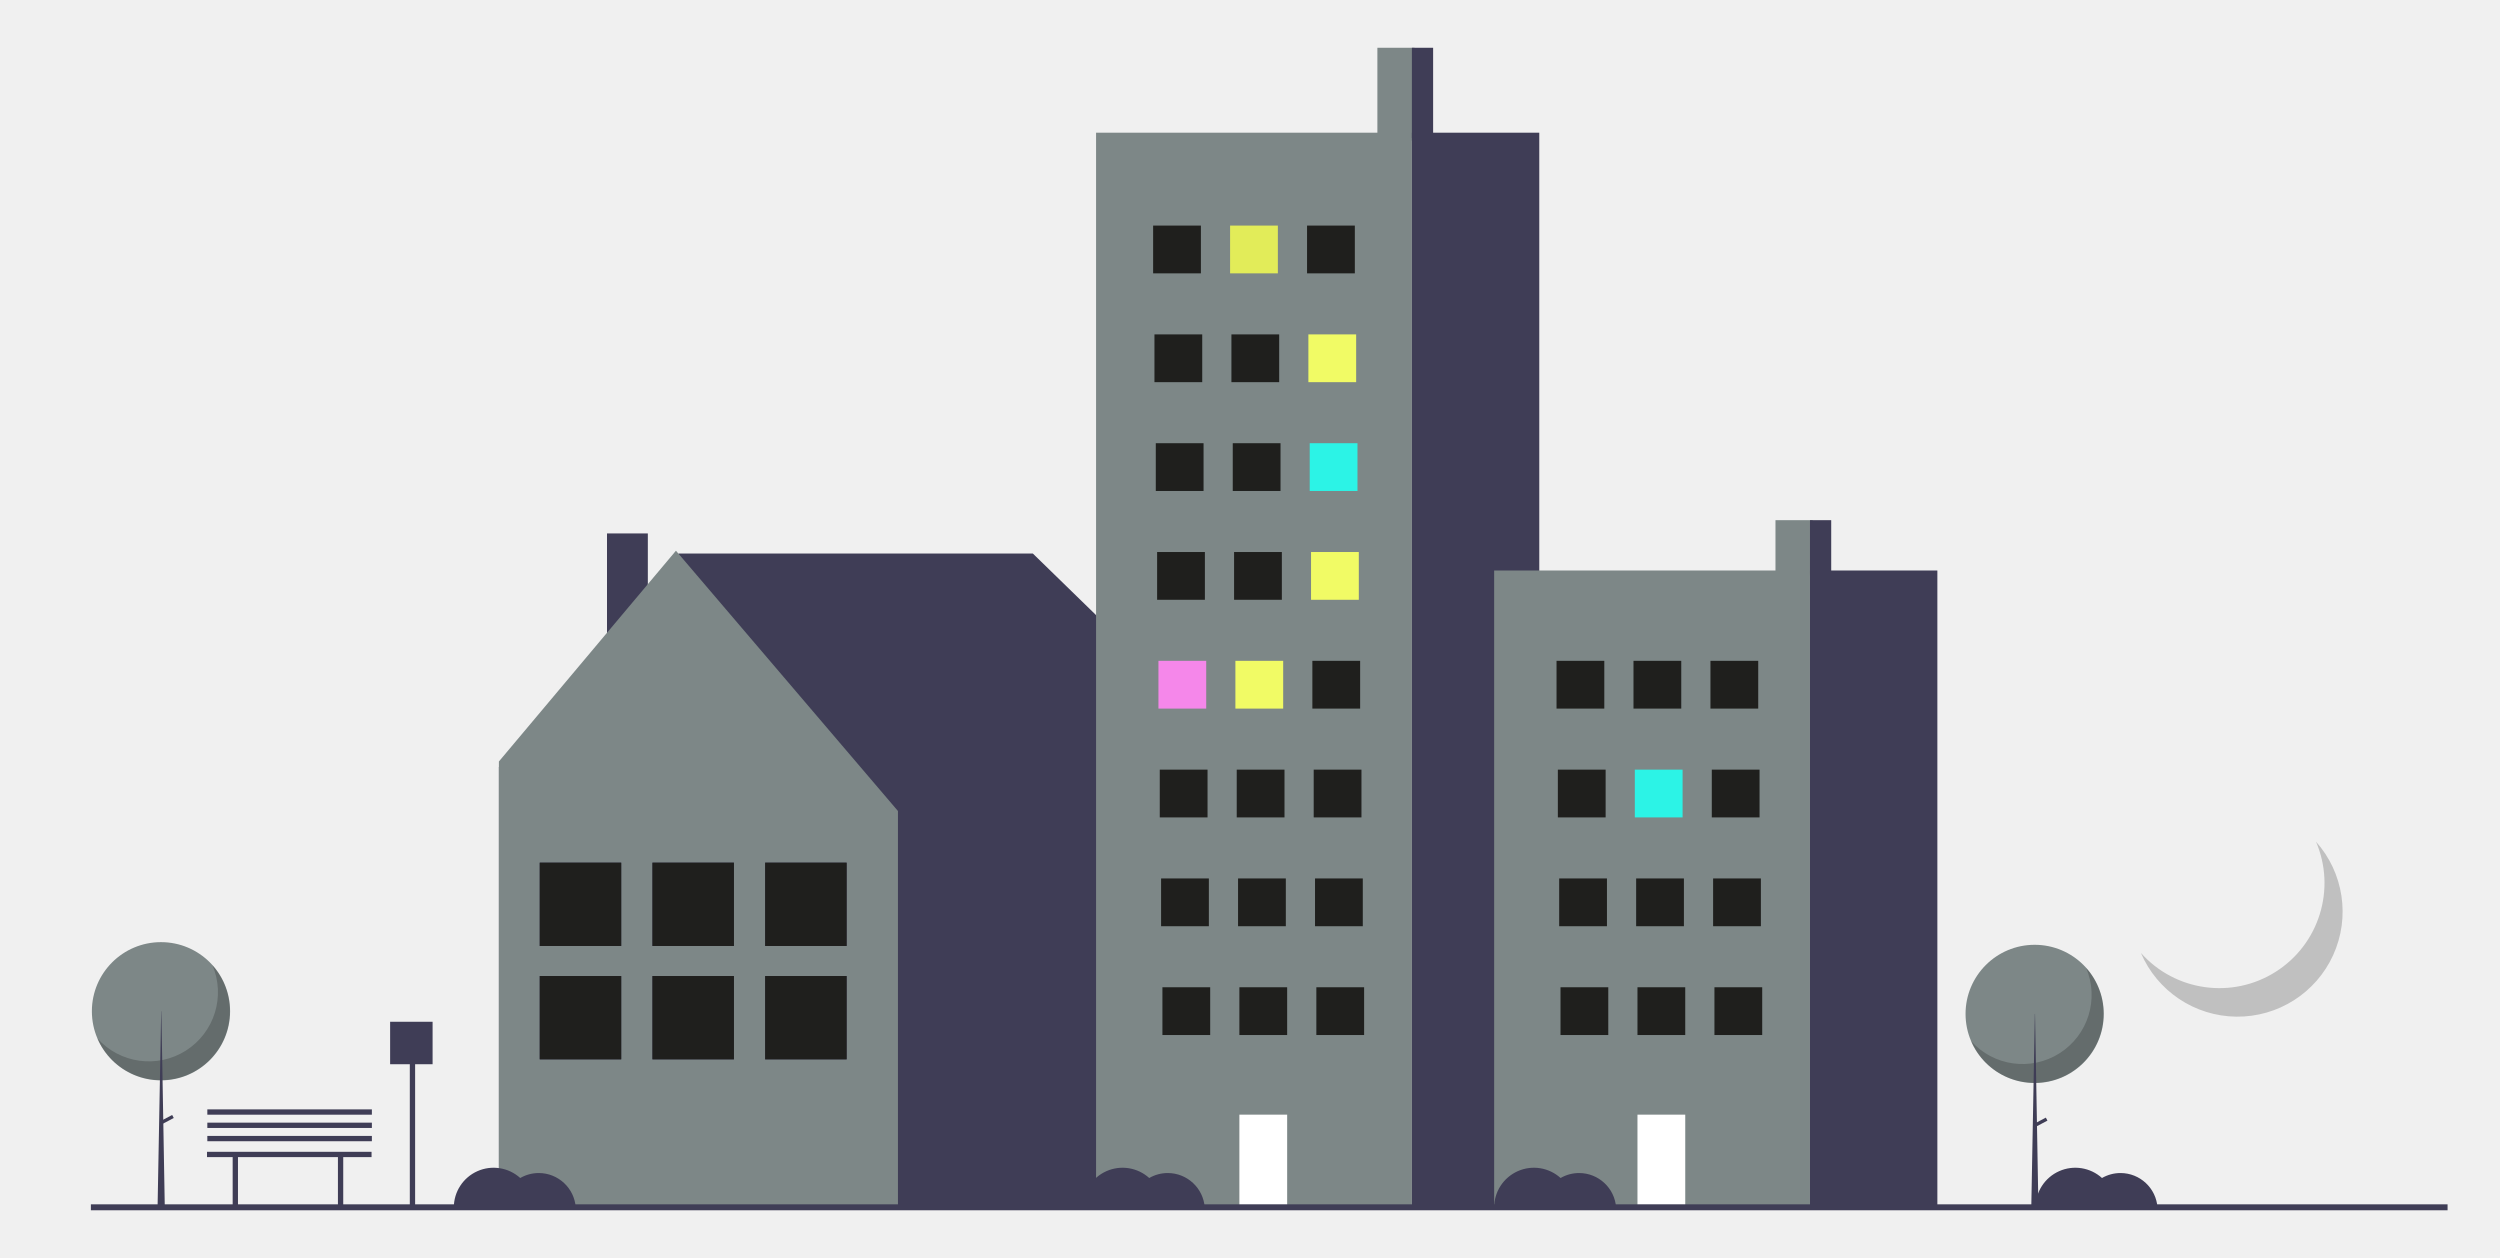
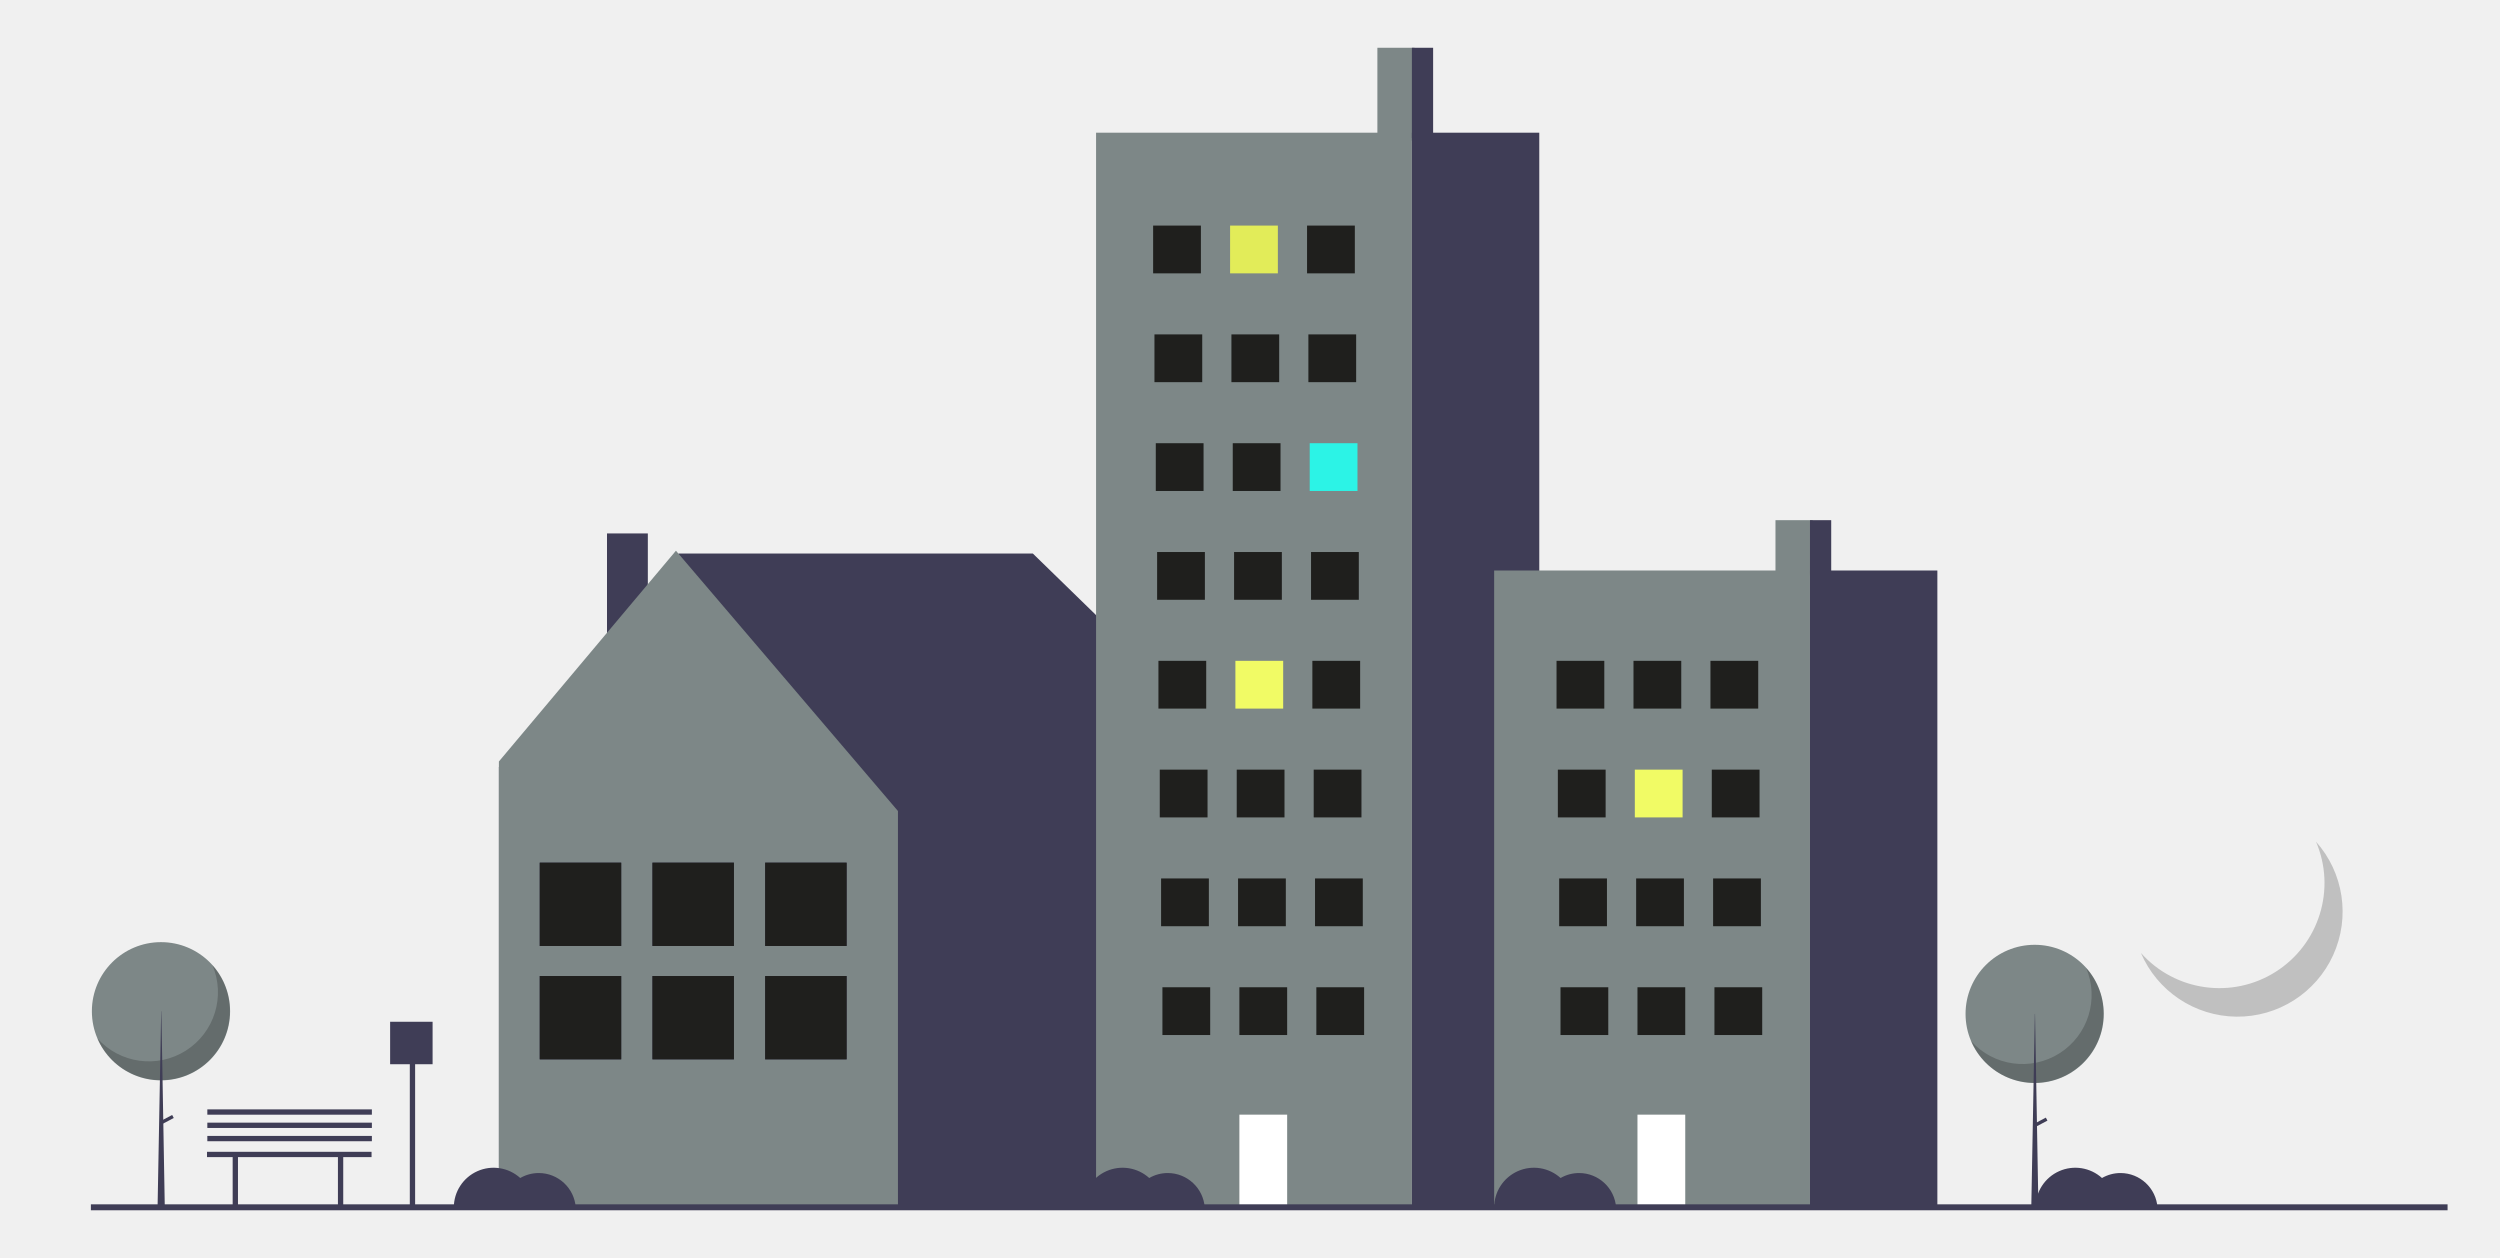
<svg xmlns="http://www.w3.org/2000/svg" width="942" height="474" viewBox="0 0 942 474">
  <defs>
    <clipPath id="clip-town2">
      <rect width="942" height="474" />
    </clipPath>
  </defs>
  <g id="town2" clip-path="url(#clip-town2)">
    <g id="town" transform="translate(34 -22)">
      <path id="Path_66" data-name="Path 66" d="M153.891,311.384l67.861-80.817H355.171L436.7,309.983l-1.647,1.059h.588V476.227H153.984V311.042Z" fill="#3f3d56" />
      <rect id="Rectangle_377" data-name="Rectangle 377" width="15.383" height="53.249" transform="translate(210.102 276.248) rotate(180)" fill="#3f3d56" />
      <path id="Path_67" data-name="Path 67" d="M220.694,229.508l83.651,98.073V476.227H153.984v-167.3Z" fill="#7d8787" />
      <rect id="Rectangle_378" data-name="Rectangle 378" width="30.708" height="31.398" transform="translate(254.306 347.044)" fill="#3f3d56" />
      <rect id="Rectangle_379" data-name="Rectangle 379" width="30.708" height="31.398" transform="translate(254.306 389.767)" fill="#3f3d56" />
      <rect id="Rectangle_380" data-name="Rectangle 380" width="30.708" height="31.398" transform="translate(254.306 347.044)" fill="#1f1f1d" />
      <rect id="Rectangle_381" data-name="Rectangle 381" width="30.708" height="31.398" transform="translate(254.306 389.767)" fill="#1f1f1d" />
      <rect id="Rectangle_382" data-name="Rectangle 382" width="30.708" height="31.398" transform="translate(211.838 347.044)" fill="#3f3d56" />
      <rect id="Rectangle_383" data-name="Rectangle 383" width="30.708" height="31.398" transform="translate(211.838 389.767)" fill="#3f3d56" />
      <rect id="Rectangle_384" data-name="Rectangle 384" width="30.708" height="31.398" transform="translate(211.838 347.044)" fill="#1f1f1d" />
      <rect id="Rectangle_385" data-name="Rectangle 385" width="30.708" height="31.398" transform="translate(211.838 389.767)" fill="#1f1f1d" />
      <rect id="Rectangle_386" data-name="Rectangle 386" width="30.708" height="31.398" transform="translate(169.369 347.044)" fill="#3f3d56" />
      <rect id="Rectangle_387" data-name="Rectangle 387" width="30.708" height="31.398" transform="translate(169.369 389.767)" fill="#3f3d56" />
      <rect id="Rectangle_388" data-name="Rectangle 388" width="30.708" height="31.398" transform="translate(169.369 347.044)" fill="#1f1f1d" />
      <rect id="Rectangle_389" data-name="Rectangle 389" width="30.708" height="31.398" transform="translate(169.369 389.767)" fill="#1f1f1d" />
      <rect id="Rectangle_390" data-name="Rectangle 390" width="14" height="35" transform="translate(485 40)" fill="#7d8787" />
      <rect id="Rectangle_391" data-name="Rectangle 391" width="119" height="405" transform="translate(379 72)" fill="#7d8787" />
      <rect id="Rectangle_392" data-name="Rectangle 392" width="48" height="405" transform="translate(498 72)" fill="#3f3d56" />
      <rect id="Rectangle_393" data-name="Rectangle 393" width="18" height="18" transform="translate(400.5 107)" fill="#1f1f1d" />
      <rect id="Rectangle_394" data-name="Rectangle 394" width="18" height="18" transform="translate(429.5 107)" fill="#e2ec59" />
      <rect id="Rectangle_395" data-name="Rectangle 395" width="18" height="18" transform="translate(458.5 107)" fill="#1f1f1d" />
      <rect id="Rectangle_396" data-name="Rectangle 396" width="18" height="18" transform="translate(401 148)" fill="#1f1f1d" />
      <rect id="Rectangle_397" data-name="Rectangle 397" width="18" height="18" transform="translate(430 148)" fill="#1f1f1d" />
-       <rect id="Rectangle_398" data-name="Rectangle 398" width="18" height="18" transform="translate(459 148)" fill="#f1fb65" />
+       <rect id="Rectangle_398" data-name="Rectangle 398" width="18" height="18" transform="translate(459 148)" fill="#1f1f1d" />
      <rect id="Rectangle_399" data-name="Rectangle 399" width="18" height="18" transform="translate(401.5 189)" fill="#1f1f1d" />
      <rect id="Rectangle_400" data-name="Rectangle 400" width="18" height="18" transform="translate(430.5 189)" fill="#1f1f1d" />
      <rect id="Rectangle_401" data-name="Rectangle 401" width="18" height="18" transform="translate(459.5 189)" fill="#2cf3e6" />
      <rect id="Rectangle_402" data-name="Rectangle 402" width="18" height="18" transform="translate(402 230)" fill="#1f1f1d" />
      <rect id="Rectangle_403" data-name="Rectangle 403" width="18" height="18" transform="translate(431 230)" fill="#1f1f1d" />
-       <rect id="Rectangle_404" data-name="Rectangle 404" width="18" height="18" transform="translate(460 230)" fill="#f1fb65" />
-       <rect id="Rectangle_405" data-name="Rectangle 405" width="18" height="18" transform="translate(402.5 271)" fill="#f587ea" />
+       <rect id="Rectangle_404" data-name="Rectangle 404" width="18" height="18" transform="translate(460 230)" fill="#1f1f1d" />
+       <rect id="Rectangle_405" data-name="Rectangle 405" width="18" height="18" transform="translate(402.5 271)" fill="#1f1f1d" />
      <rect id="Rectangle_406" data-name="Rectangle 406" width="18" height="18" transform="translate(431.5 271)" fill="#f1fb65" />
      <rect id="Rectangle_407" data-name="Rectangle 407" width="18" height="18" transform="translate(460.5 271)" fill="#1f1f1d" />
      <rect id="Rectangle_408" data-name="Rectangle 408" width="18" height="18" transform="translate(403 312)" fill="#1f1f1d" />
      <rect id="Rectangle_409" data-name="Rectangle 409" width="18" height="18" transform="translate(432 312)" fill="#1f1f1d" />
      <rect id="Rectangle_410" data-name="Rectangle 410" width="18" height="18" transform="translate(461 312)" fill="#1f1f1d" />
      <rect id="Rectangle_411" data-name="Rectangle 411" width="18" height="18" transform="translate(403.5 353)" fill="#1f1f1d" />
      <rect id="Rectangle_412" data-name="Rectangle 412" width="18" height="18" transform="translate(432.5 353)" fill="#1f1f1d" />
      <rect id="Rectangle_413" data-name="Rectangle 413" width="18" height="18" transform="translate(461.5 353)" fill="#1f1f1d" />
      <rect id="Rectangle_414" data-name="Rectangle 414" width="18" height="18" transform="translate(404 394)" fill="#1f1f1d" />
      <rect id="Rectangle_415" data-name="Rectangle 415" width="18" height="18" transform="translate(433 394)" fill="#1f1f1d" />
      <rect id="Rectangle_416" data-name="Rectangle 416" width="18" height="34" transform="translate(433 442)" fill="#fff" />
      <rect id="Rectangle_417" data-name="Rectangle 417" width="18" height="18" transform="translate(462 394)" fill="#1f1f1d" />
      <rect id="Rectangle_418" data-name="Rectangle 418" width="8" height="34" transform="translate(498 40)" fill="#3f3d56" />
      <rect id="Rectangle_419" data-name="Rectangle 419" width="14" height="20.744" transform="translate(635 218)" fill="#7d8787" />
      <rect id="Rectangle_420" data-name="Rectangle 420" width="119" height="240.034" transform="translate(529 236.966)" fill="#7d8787" />
      <rect id="Rectangle_421" data-name="Rectangle 421" width="48" height="240.034" transform="translate(648 236.966)" fill="#3f3d56" />
      <rect id="Rectangle_422" data-name="Rectangle 422" width="18" height="18" transform="translate(552.5 271)" fill="#1f1f1d" />
      <rect id="Rectangle_423" data-name="Rectangle 423" width="18" height="18" transform="translate(581.5 271)" fill="#1f1f1d" />
      <rect id="Rectangle_424" data-name="Rectangle 424" width="18" height="18" transform="translate(610.5 271)" fill="#1f1f1d" />
      <rect id="Rectangle_425" data-name="Rectangle 425" width="18" height="18" transform="translate(553 312)" fill="#1f1f1d" />
-       <rect id="Rectangle_426" data-name="Rectangle 426" width="18" height="18" transform="translate(582 312)" fill="#2cf3e6" />
+       <rect id="Rectangle_426" data-name="Rectangle 426" width="18" height="18" transform="translate(582 312)" fill="#f1fb65" />
      <rect id="Rectangle_427" data-name="Rectangle 427" width="18" height="18" transform="translate(611 312)" fill="#1f1f1d" />
      <rect id="Rectangle_428" data-name="Rectangle 428" width="18" height="18" transform="translate(553.5 353)" fill="#1f1f1d" />
      <rect id="Rectangle_429" data-name="Rectangle 429" width="18" height="18" transform="translate(582.5 353)" fill="#1f1f1d" />
      <rect id="Rectangle_430" data-name="Rectangle 430" width="18" height="18" transform="translate(611.5 353)" fill="#1f1f1d" />
      <rect id="Rectangle_431" data-name="Rectangle 431" width="18" height="18" transform="translate(554 394)" fill="#1f1f1d" />
      <rect id="Rectangle_432" data-name="Rectangle 432" width="18" height="18" transform="translate(583 394)" fill="#1f1f1d" />
      <rect id="Rectangle_433" data-name="Rectangle 433" width="18" height="34" transform="translate(583 442)" fill="#fff" />
      <rect id="Rectangle_434" data-name="Rectangle 434" width="18" height="18" transform="translate(612 394)" fill="#1f1f1d" />
      <rect id="Rectangle_435" data-name="Rectangle 435" width="8" height="20.151" transform="translate(648 218)" fill="#3f3d56" />
      <rect id="Rectangle_436" data-name="Rectangle 436" width="888" height="2.241" transform="translate(0.244 475.792)" fill="#3f3d56" />
      <circle id="Ellipse_417" data-name="Ellipse 417" cx="26.041" cy="26.041" r="26.041" transform="translate(706.619 378)" fill="#7d8787" />
      <path id="Path_68" data-name="Path 68" d="M907.908,597.631a26.043,26.043,0,0,1-43.391,27.561,26.043,26.043,0,1,0,43.391-27.561Z" transform="translate(-155.878 -210.984)" opacity="0.2" />
      <path id="Path_69" data-name="Path 69" d="M732.731,404.041h.072l1.287,73.829h-2.718Z" fill="#3f3d56" />
      <rect id="Rectangle_437" data-name="Rectangle 437" width="1.288" height="4.865" transform="translate(736.872 443.118) rotate(62.234)" fill="#3f3d56" />
      <path id="Path_70" data-name="Path 70" d="M994.553,550.134a39.6,39.6,0,0,1-65.984,41.911,39.6,39.6,0,1,0,65.984-41.911Z" transform="translate(-155.878 -210.984)" opacity="0.2" />
      <circle id="Ellipse_419" data-name="Ellipse 419" cx="26.041" cy="26.041" r="26.041" transform="translate(0.619 377)" fill="#7d8787" />
      <path id="Path_72" data-name="Path 72" d="M201.908,596.631a26.043,26.043,0,0,1-43.391,27.561,26.043,26.043,0,1,0,43.391-27.561Z" transform="translate(-155.878 -210.984)" opacity="0.2" />
      <path id="Path_73" data-name="Path 73" d="M26.731,403.041H26.8L28.09,476.87H25.372Z" fill="#3f3d56" />
      <rect id="Rectangle_439" data-name="Rectangle 439" width="1.288" height="4.865" transform="translate(30.872 442.117) rotate(62.234)" fill="#3f3d56" />
      <path id="Path_80" data-name="Path 80" d="M106,456H44v2h9.669v19h2V458H93.331v19h2V458H106Z" fill="#3f3d56" />
      <path id="Path_81" data-name="Path 81" d="M324.878,674.984a13.919,13.919,0,0,0-6.971,1.871,14.982,14.982,0,0,0-25.029,11.129h45.949a13.991,13.991,0,0,0-13.949-13Z" transform="translate(-155.878 -210.984)" fill="#3f3d56" />
      <path id="Path_82" data-name="Path 82" d="M561.878,674.984a13.919,13.919,0,0,0-6.971,1.871,14.982,14.982,0,0,0-25.029,11.129h45.95a13.99,13.99,0,0,0-13.95-13Z" transform="translate(-155.878 -210.984)" fill="#3f3d56" />
      <path id="Path_83" data-name="Path 83" d="M716.878,674.984a13.919,13.919,0,0,0-6.971,1.871,14.982,14.982,0,0,0-25.029,11.129h45.95a13.99,13.99,0,0,0-13.95-13Z" transform="translate(-155.878 -210.984)" fill="#3f3d56" />
      <path id="Path_84" data-name="Path 84" d="M920.878,674.984a13.919,13.919,0,0,0-6.971,1.871,14.982,14.982,0,0,0-25.029,11.129h45.95a13.99,13.99,0,0,0-13.95-13Z" transform="translate(-155.878 -210.984)" fill="#3f3d56" />
      <path id="Path_86" data-name="Path 86" d="M129,407H113v16h7.417v53.912h2V423H129Z" fill="#3f3d56" />
      <rect id="Rectangle_440" data-name="Rectangle 440" width="62" height="2" transform="translate(44.122 450.016)" fill="#3f3d56" />
      <rect id="Rectangle_441" data-name="Rectangle 441" width="62" height="2" transform="translate(44.122 445.016)" fill="#3f3d56" />
      <rect id="Rectangle_442" data-name="Rectangle 442" width="62" height="2" transform="translate(44.122 440.016)" fill="#3f3d56" />
    </g>
  </g>
</svg>
